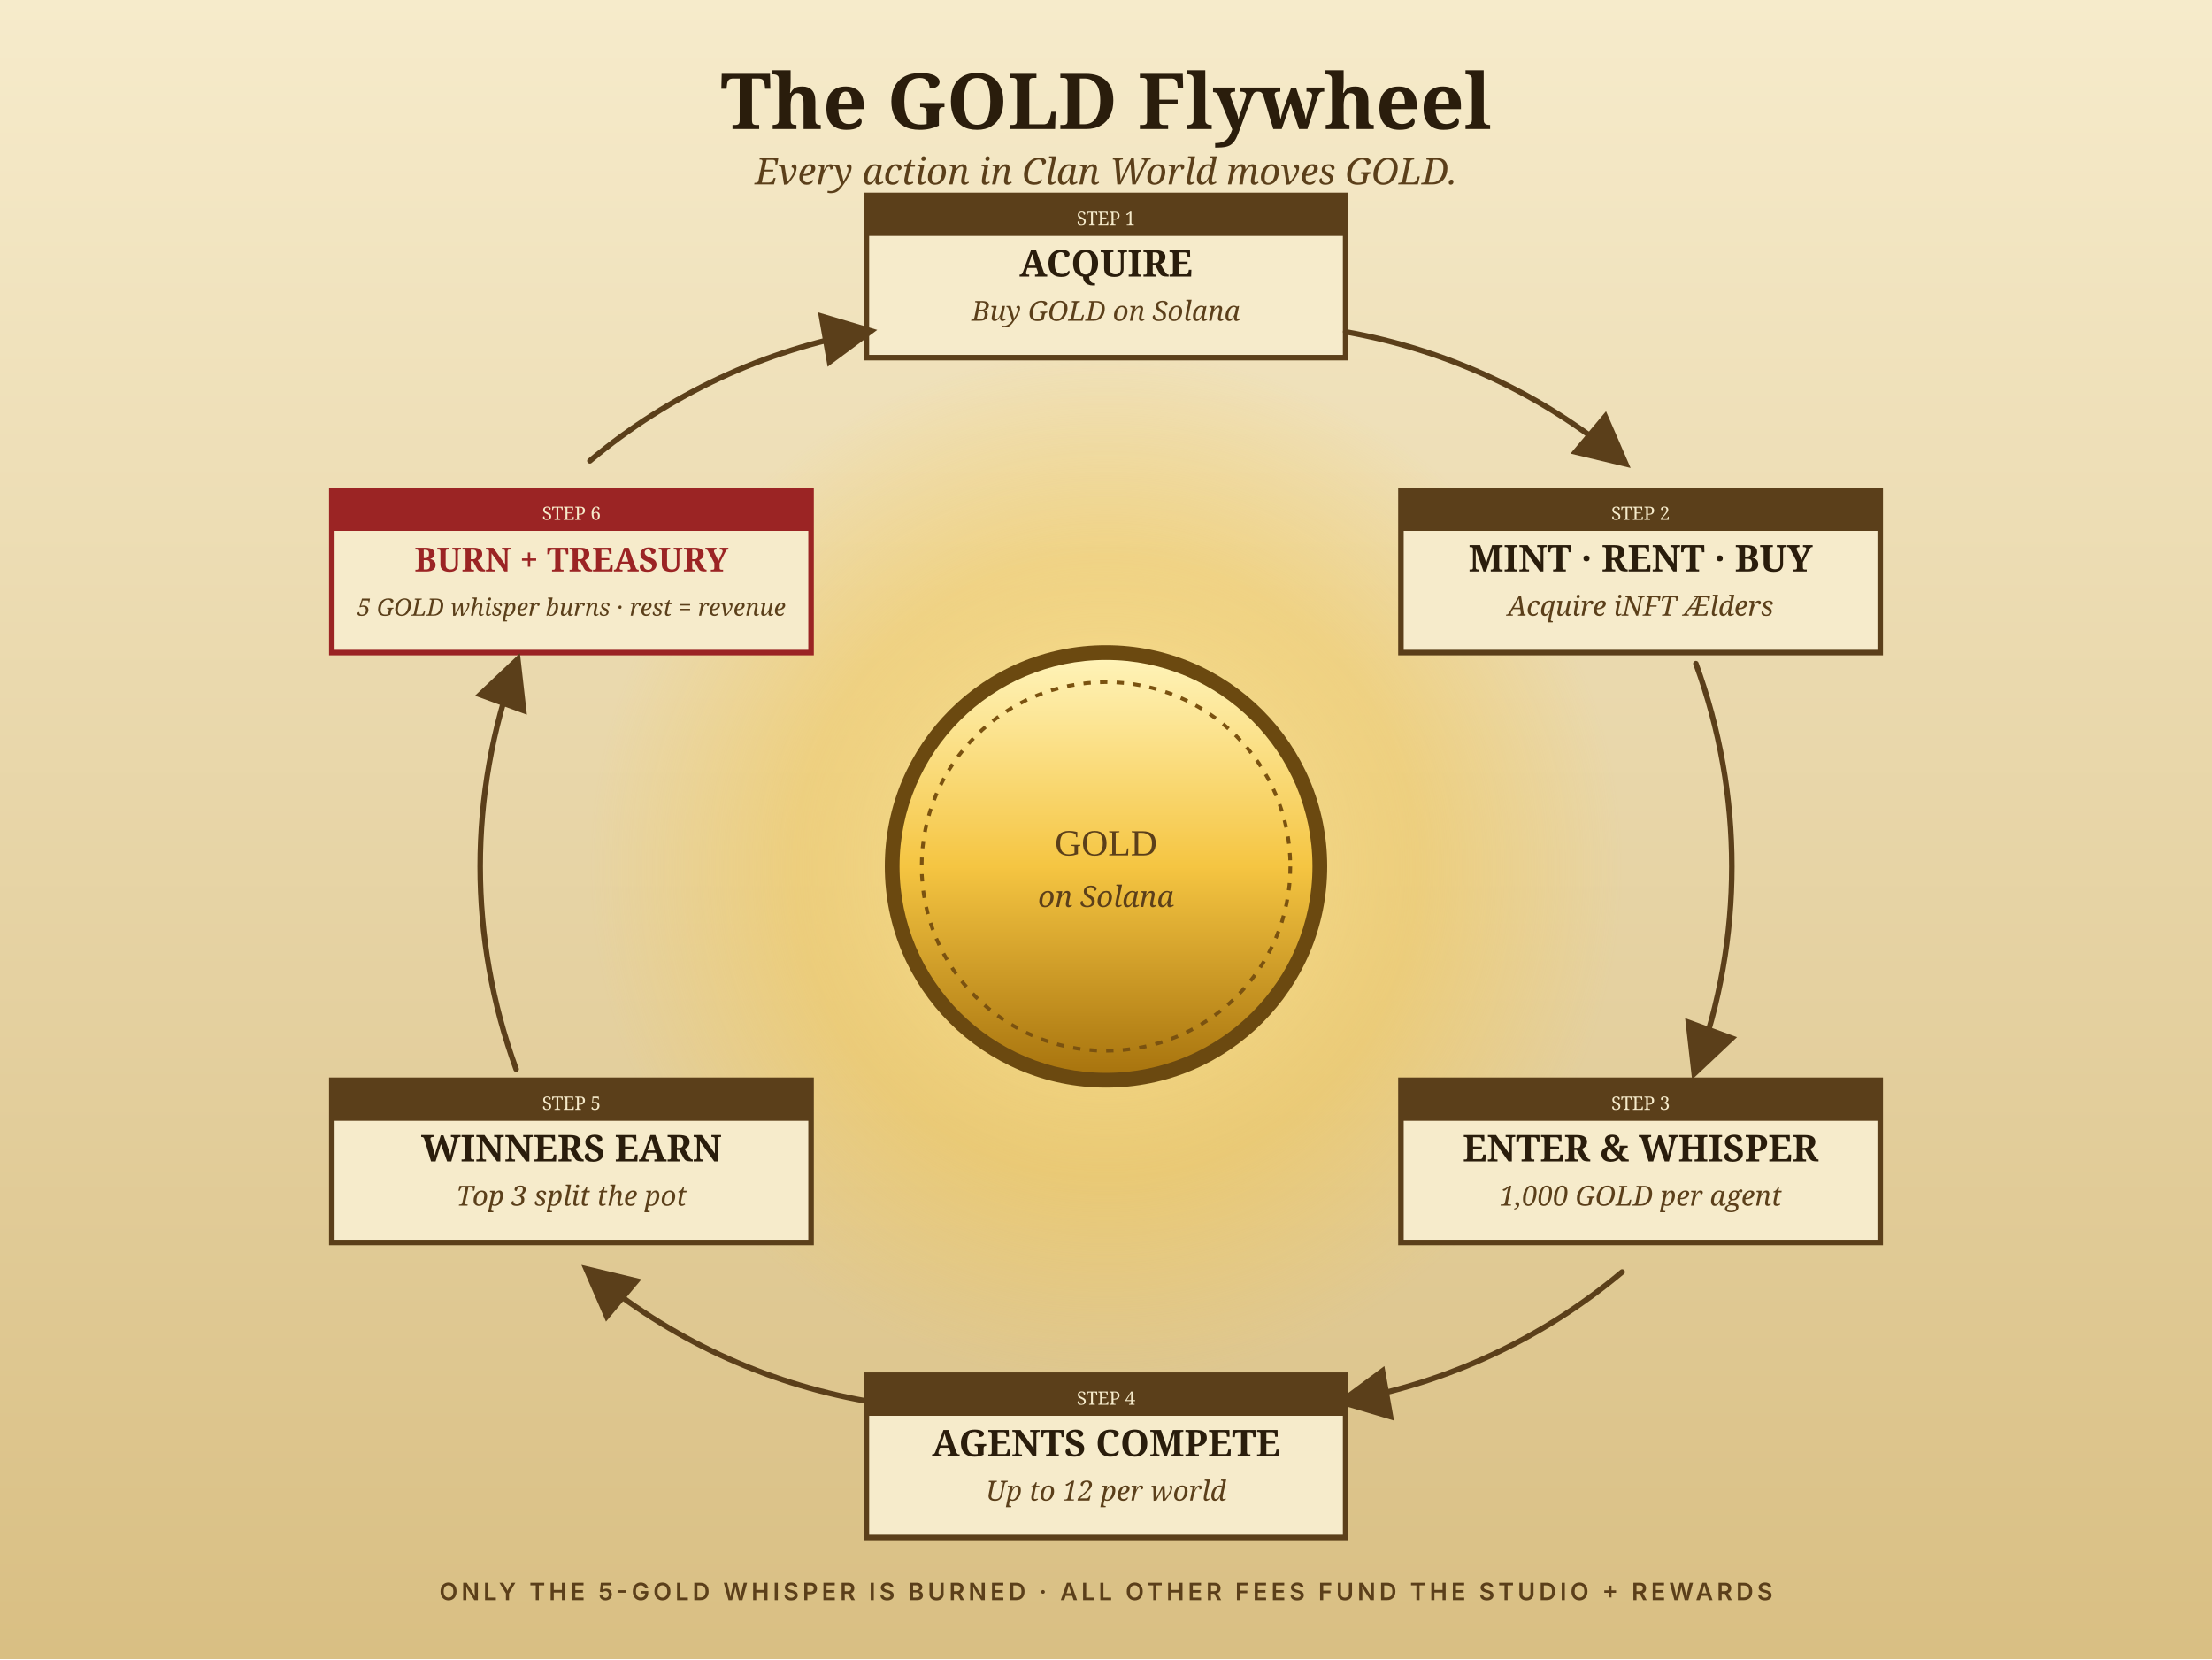
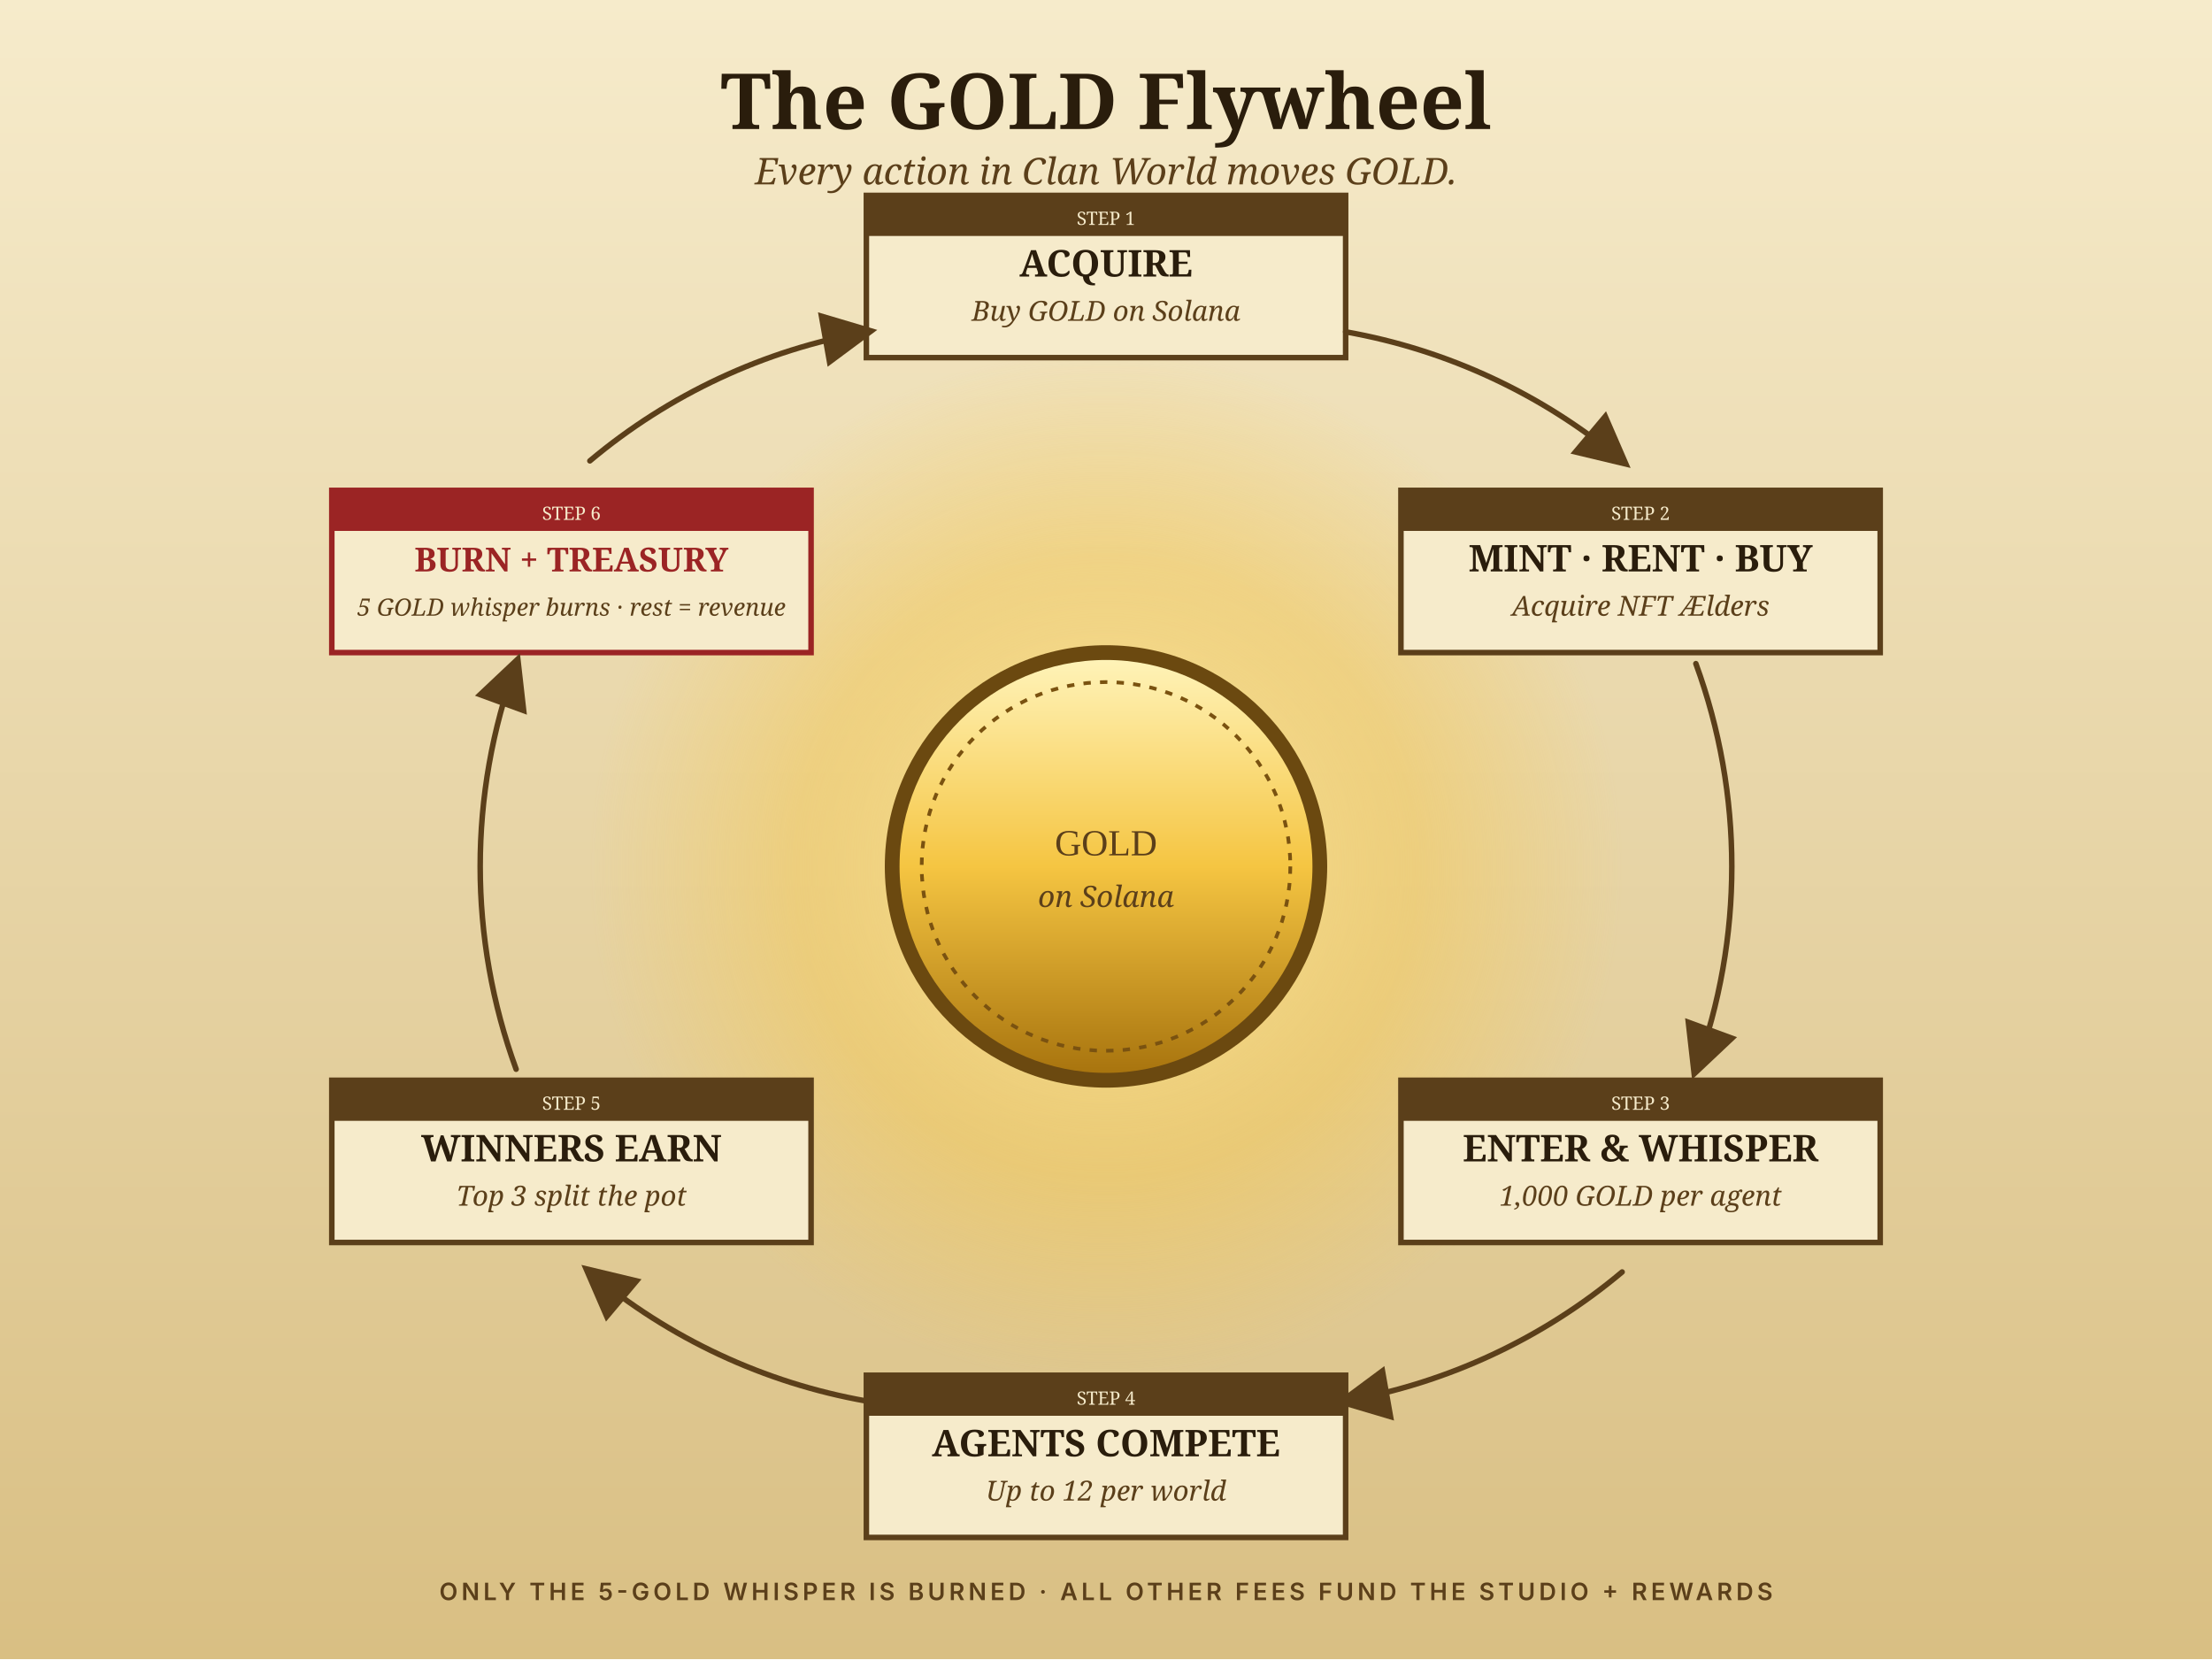
<svg xmlns="http://www.w3.org/2000/svg" viewBox="0 0 1200 900" width="1200" height="900" role="img" aria-label="GOLD economic flywheel">
  <defs>
    <linearGradient id="parch" x1="0" y1="0" x2="0" y2="1">
      <stop offset="0%" stop-color="#f6ebcb" />
      <stop offset="100%" stop-color="#d9bf83" />
    </linearGradient>
    <linearGradient id="goldG" x1="0" y1="0" x2="0" y2="1">
      <stop offset="0%" stop-color="#fff3b8" />
      <stop offset="50%" stop-color="#f5c542" />
      <stop offset="100%" stop-color="#a8740e" />
    </linearGradient>
    <radialGradient id="coreGlow" cx="50%" cy="50%" r="50%">
      <stop offset="0%" stop-color="#fff3b8" stop-opacity="0.9" />
      <stop offset="60%" stop-color="#f5c542" stop-opacity="0.4" />
      <stop offset="100%" stop-color="#f5c542" stop-opacity="0" />
    </radialGradient>
    <marker id="arrow" viewBox="0 0 10 10" refX="8" refY="5" markerWidth="10" markerHeight="10" orient="auto-start-reverse">
      <path d="M 0 0 L 10 5 L 0 10 z" fill="#5b3f1a" />
    </marker>
  </defs>
  <rect width="1200" height="900" fill="url(#parch)" />
  <g opacity="0.08" shape-rendering="crispEdges">
    <rect x="0" y="0" width="1200" height="900" fill="url(#parch)" />
  </g>
  <text x="600" y="70" text-anchor="middle" font-family="Cinzel, serif" font-weight="800" font-size="42" fill="#2a1d0c">The GOLD Flywheel</text>
  <text x="600" y="100" text-anchor="middle" font-family="IM Fell English, serif" font-style="italic" font-size="20" fill="#5b3f1a">Every action in Clan World moves GOLD.</text>
  <g transform="translate(600, 470)">
    <circle r="280" fill="url(#coreGlow)" />
    <circle r="120" fill="#6b4910" />
    <circle r="112" fill="url(#goldG)" />
    <circle r="100" fill="none" stroke="#7a5210" stroke-width="2" stroke-dasharray="4 5" />
    <text y="-6" text-anchor="middle" font-family="Press Start 2P, monospace" font-size="20" fill="#5b3f1a">GOLD</text>
    <text y="22" text-anchor="middle" font-family="IM Fell English, serif" font-style="italic" font-size="16" fill="#5b3f1a">on Solana</text>
  </g>
  <g font-family="Cinzel, serif" font-size="18" fill="#2a1d0c" text-anchor="middle">
    <g transform="translate(600, 150)">
      <rect x="-130" y="-44" width="260" height="88" fill="#f6ebcb" stroke="#5b3f1a" stroke-width="3" />
      <rect x="-130" y="-44" width="260" height="22" fill="#5b3f1a" />
      <text y="-28" font-family="Press Start 2P, monospace" font-size="10" fill="#f6ebcb">STEP 1</text>
      <text y="0" font-weight="800" font-size="20">ACQUIRE</text>
      <text y="24" font-family="IM Fell English, serif" font-style="italic" font-size="15" fill="#5b3f1a">Buy GOLD on Solana</text>
    </g>
    <g transform="translate(890, 310)">
      <rect x="-130" y="-44" width="260" height="88" fill="#f6ebcb" stroke="#5b3f1a" stroke-width="3" />
      <rect x="-130" y="-44" width="260" height="22" fill="#5b3f1a" />
      <text y="-28" font-family="Press Start 2P, monospace" font-size="10" fill="#f6ebcb">STEP 2</text>
      <text y="0" font-weight="800" font-size="20">MINT · RENT · BUY</text>
-       <text y="24" font-family="IM Fell English, serif" font-style="italic" font-size="15" fill="#5b3f1a">Acquire iNFT Ælders</text>
+       <text y="24" font-family="IM Fell English, serif" font-style="italic" font-size="15" fill="#5b3f1a">Acquire NFT Ælders</text>
    </g>
    <g transform="translate(890, 630)">
      <rect x="-130" y="-44" width="260" height="88" fill="#f6ebcb" stroke="#5b3f1a" stroke-width="3" />
      <rect x="-130" y="-44" width="260" height="22" fill="#5b3f1a" />
      <text y="-28" font-family="Press Start 2P, monospace" font-size="10" fill="#f6ebcb">STEP 3</text>
      <text y="0" font-weight="800" font-size="20">ENTER &amp; WHISPER</text>
      <text y="24" font-family="IM Fell English, serif" font-style="italic" font-size="15" fill="#5b3f1a">1,000 GOLD per agent</text>
    </g>
    <g transform="translate(600, 790)">
      <rect x="-130" y="-44" width="260" height="88" fill="#f6ebcb" stroke="#5b3f1a" stroke-width="3" />
      <rect x="-130" y="-44" width="260" height="22" fill="#5b3f1a" />
      <text y="-28" font-family="Press Start 2P, monospace" font-size="10" fill="#f6ebcb">STEP 4</text>
      <text y="0" font-weight="800" font-size="20">AGENTS COMPETE</text>
      <text y="24" font-family="IM Fell English, serif" font-style="italic" font-size="15" fill="#5b3f1a">Up to 12 per world</text>
    </g>
    <g transform="translate(310, 630)">
      <rect x="-130" y="-44" width="260" height="88" fill="#f6ebcb" stroke="#5b3f1a" stroke-width="3" />
      <rect x="-130" y="-44" width="260" height="22" fill="#5b3f1a" />
      <text y="-28" font-family="Press Start 2P, monospace" font-size="10" fill="#f6ebcb">STEP 5</text>
      <text y="0" font-weight="800" font-size="20">WINNERS EARN</text>
      <text y="24" font-family="IM Fell English, serif" font-style="italic" font-size="15" fill="#5b3f1a">Top 3 split the pot</text>
    </g>
    <g transform="translate(310, 310)">
      <rect x="-130" y="-44" width="260" height="88" fill="#f6ebcb" stroke="#9b2424" stroke-width="3" />
      <rect x="-130" y="-44" width="260" height="22" fill="#9b2424" />
      <text y="-28" font-family="Press Start 2P, monospace" font-size="10" fill="#f6ebcb">STEP 6</text>
      <text y="0" font-weight="800" font-size="18" fill="#9b2424">BURN + TREASURY</text>
      <text y="24" font-family="IM Fell English, serif" font-style="italic" font-size="13" fill="#5b3f1a">5 GOLD whisper burns · rest = revenue</text>
    </g>
  </g>
  <g fill="none" stroke="#5b3f1a" stroke-width="3" marker-end="url(#arrow)" stroke-linecap="round">
    <path d="M 730 180 A 320 320 0 0 1 880 250" />
    <path d="M 920 360 A 320 320 0 0 1 920 580" />
    <path d="M 880 690 A 320 320 0 0 1 730 760" />
    <path d="M 470 760 A 320 320 0 0 1 320 690" />
    <path d="M 280 580 A 320 320 0 0 1 280 360" />
    <path d="M 320 250 A 320 320 0 0 1 470 180" />
  </g>
  <text x="600" y="868" text-anchor="middle" font-family="Inter, sans-serif" font-weight="600" font-size="13" fill="#5b3f1a" letter-spacing="2">ONLY THE 5-GOLD WHISPER IS BURNED  ·  ALL OTHER FEES FUND THE STUDIO + REWARDS</text>
</svg>
